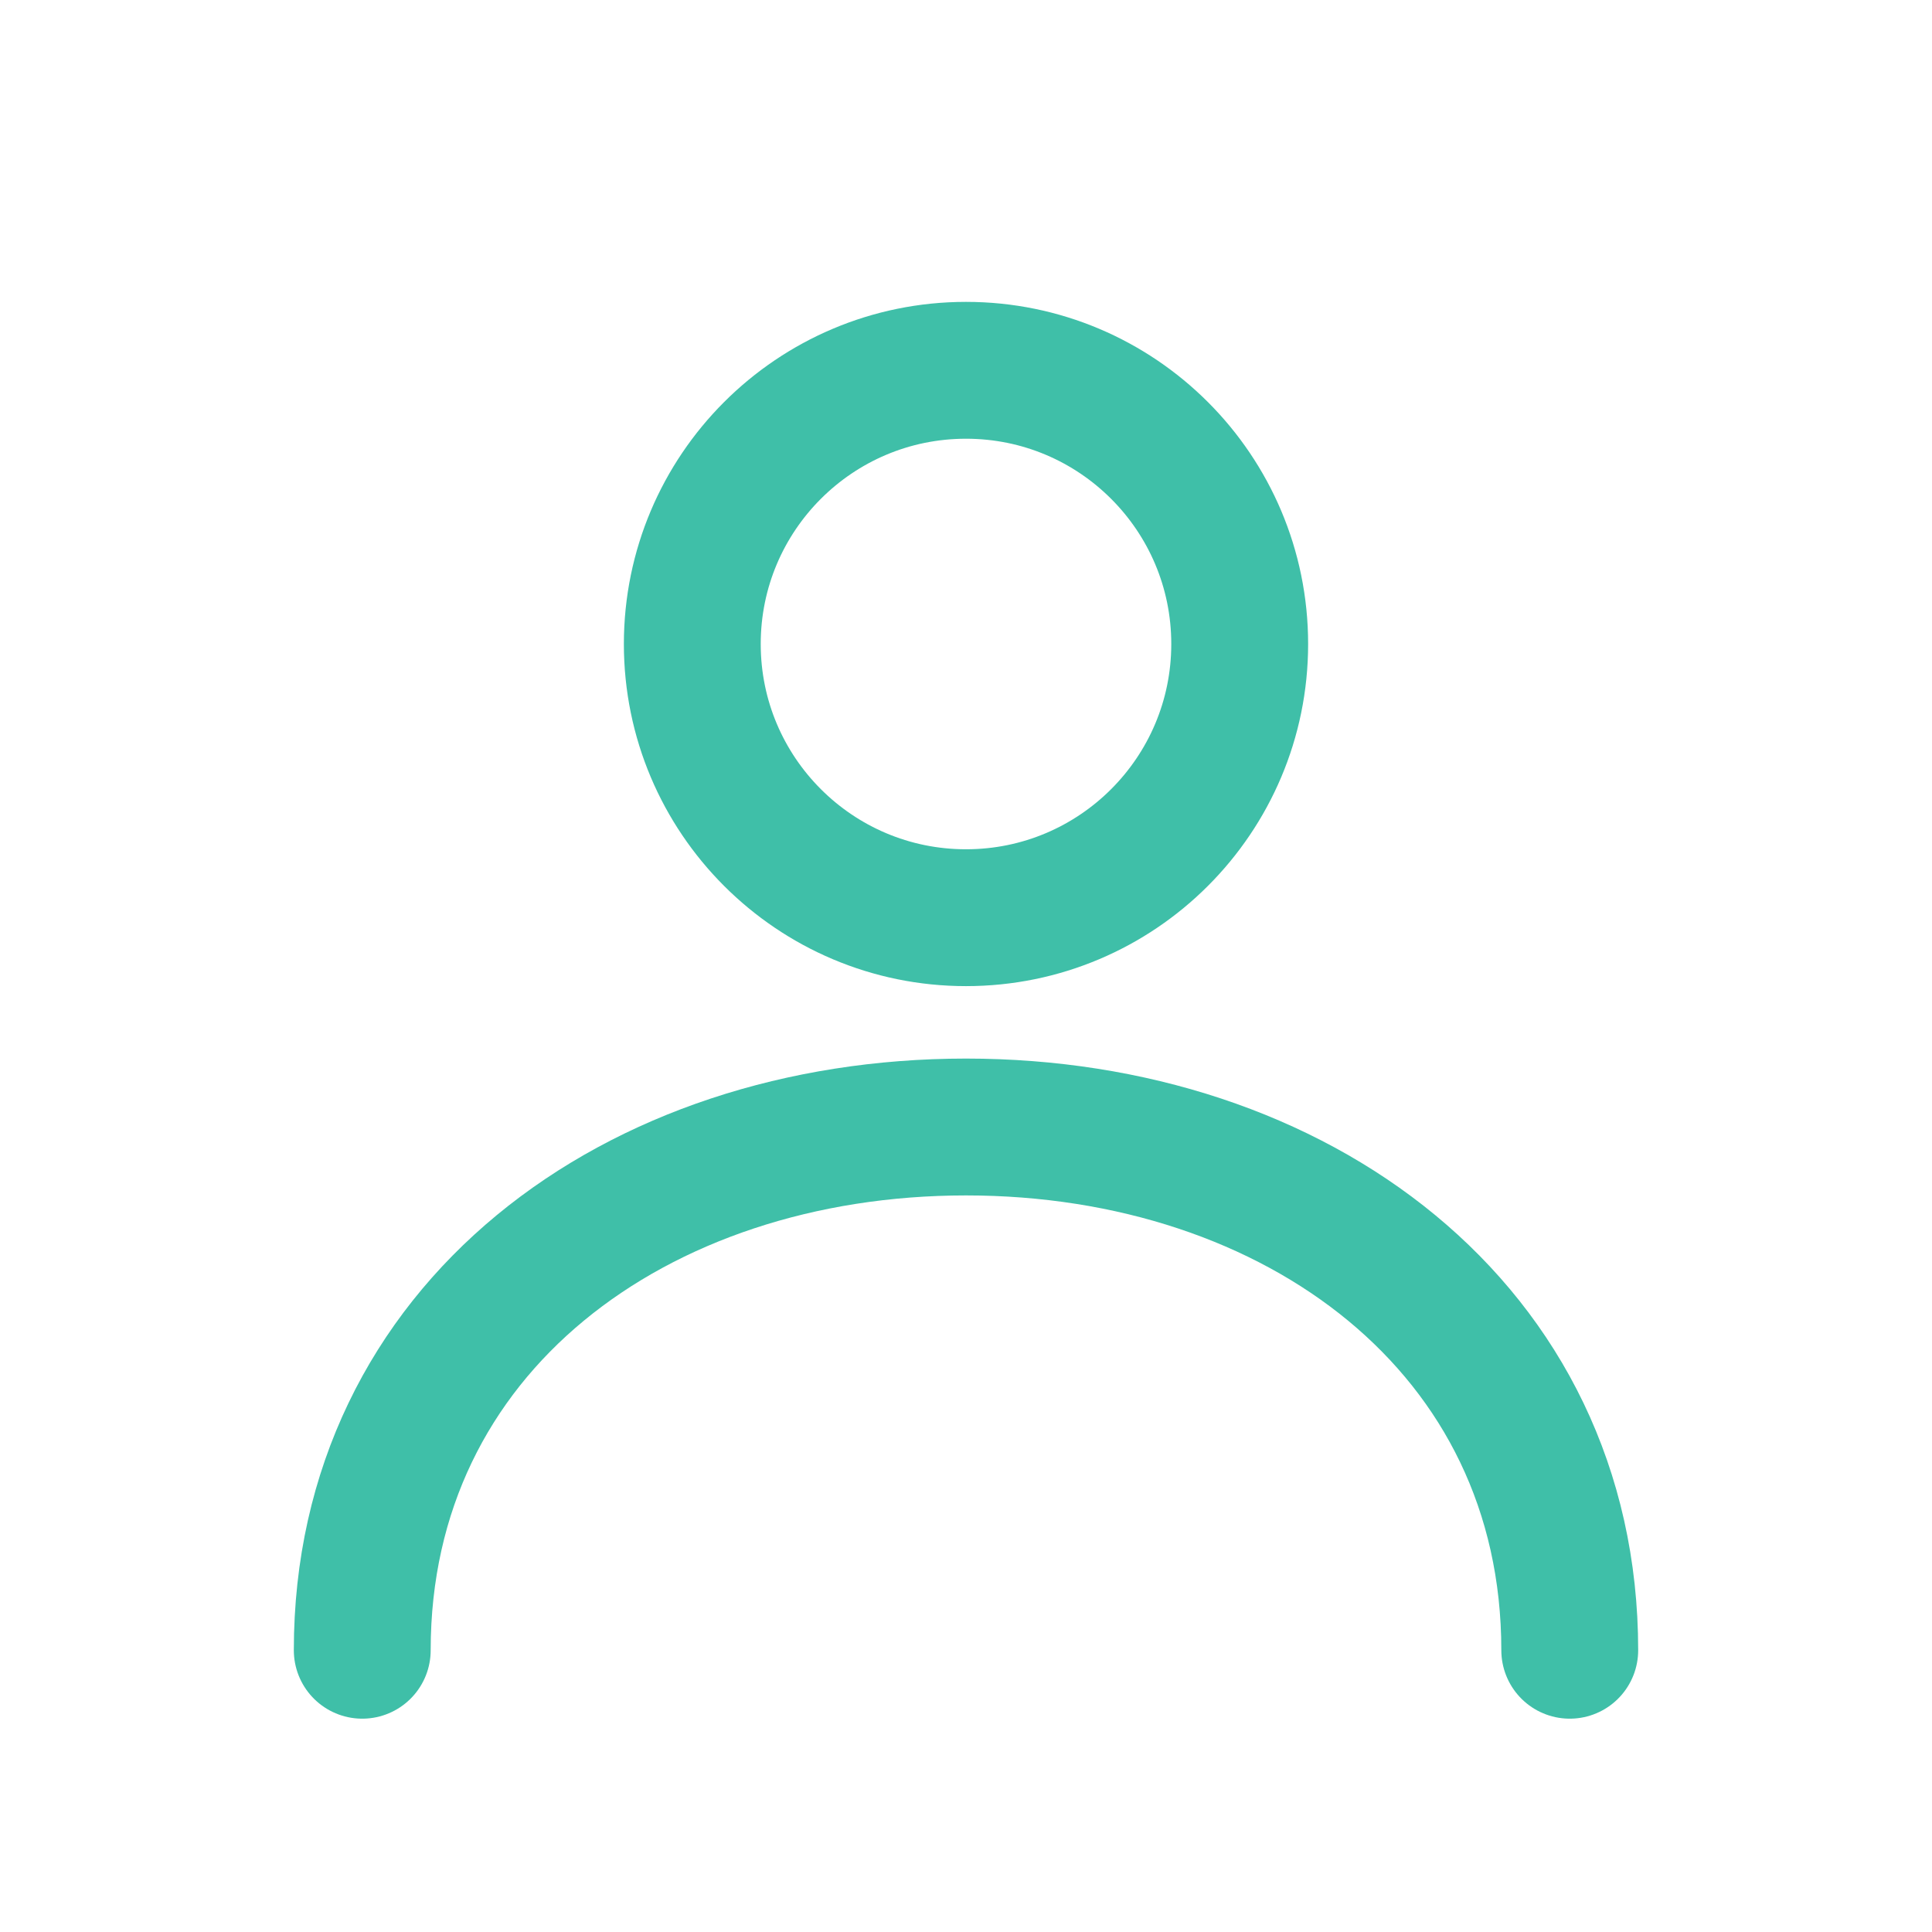
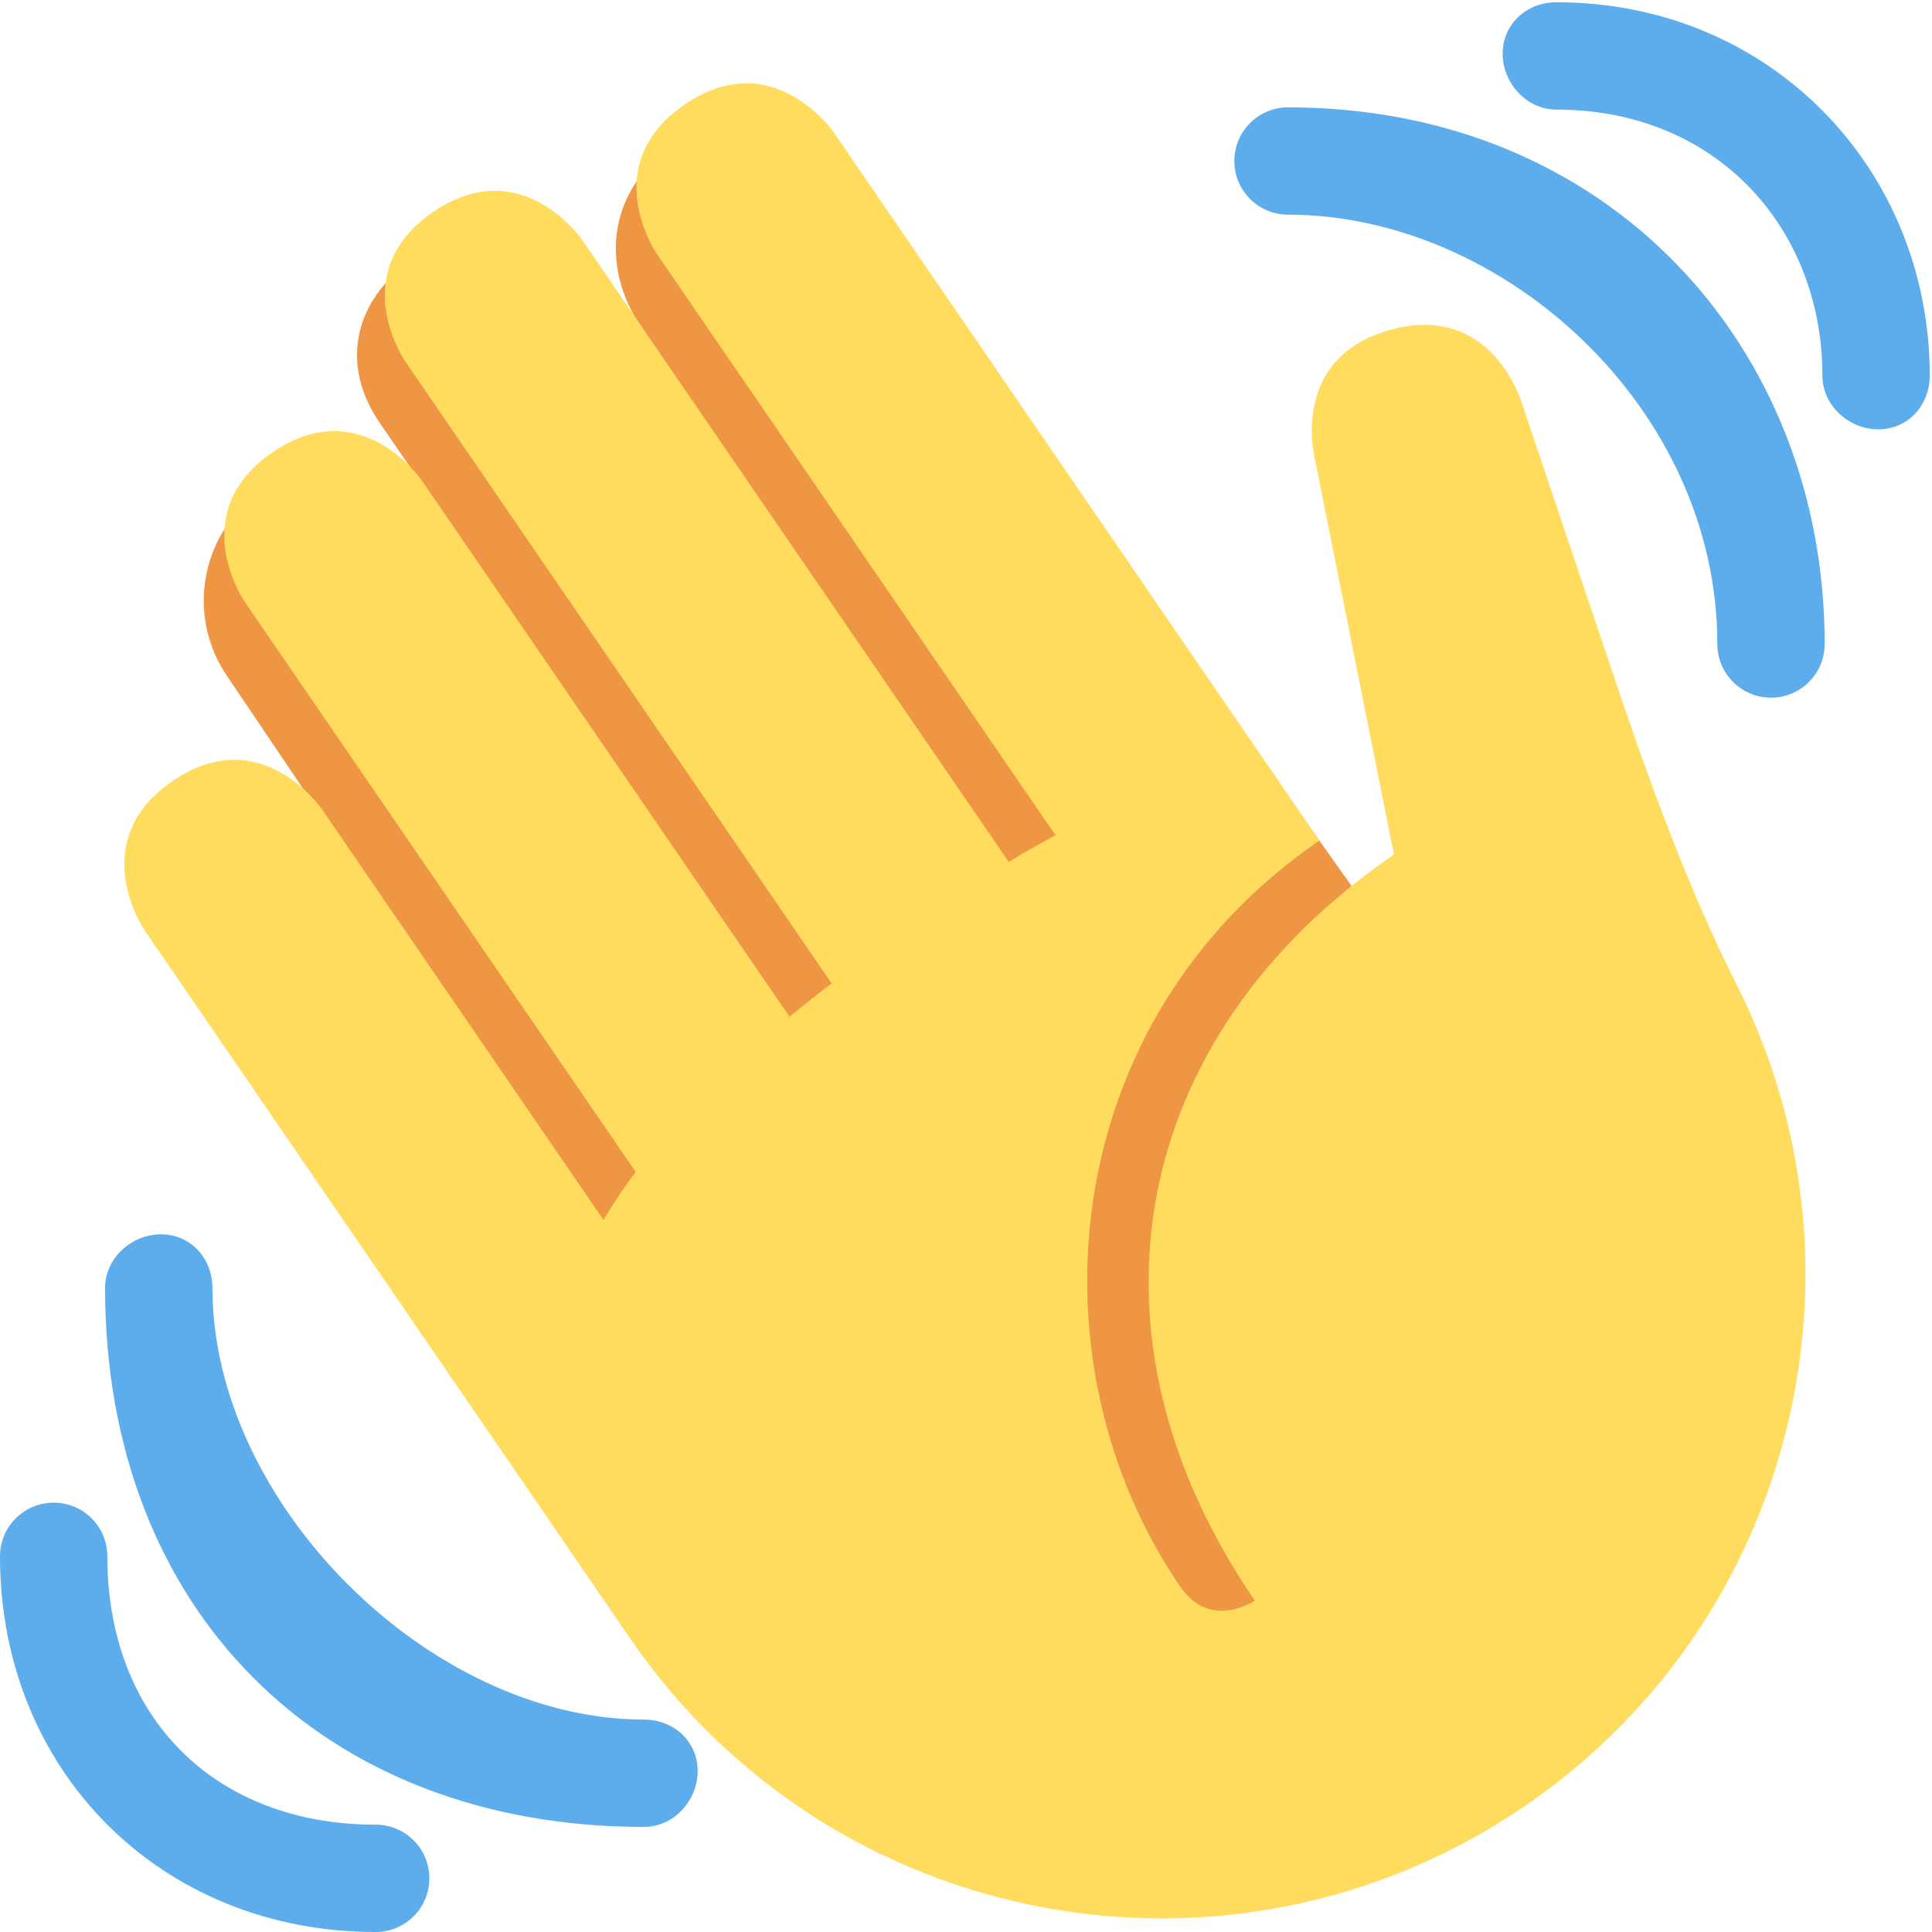
- <svg xmlns="http://www.w3.org/2000/svg" viewBox="0 0 24 24" fill="none" stroke="#3fbfa8" stroke-width="1.7" stroke-linecap="round" stroke-linejoin="round">
-   <circle cx="12" cy="8" r="3.4" />
-   <path d="M4.5 20.5c0-4 3.4-6.5 7.5-6.5s7.5 2.5 7.5 6.5" />
+ <svg xmlns="http://www.w3.org/2000/svg" viewBox="0 0 36 36">
+   <path fill="#EF9645" d="M4.861 9.147c.94-.657 2.357-.531 3.201.166l-.968-1.407c-.779-1.111-.5-2.313.612-3.093 1.112-.777 4.263 1.312 4.263 1.312-.786-1.122-.639-2.544.483-3.331 1.122-.784 2.67-.513 3.456.611l10.42 14.72L25 31l-11.083-4.042L4.25 12.625c-.793-1.129-.519-2.686.611-3.478z" />
+   <path fill="#FFDC5D" d="M2.695 17.336s-1.132-1.65.519-2.781c1.649-1.131 2.78.518 2.78.518l5.251 7.658c.181-.302.379-.6.6-.894L4.557 11.21s-1.131-1.649.519-2.78c1.649-1.131 2.78.518 2.78.518l6.855 9.997c.255-.208.516-.417.785-.622L7.549 6.732s-1.131-1.649.519-2.78c1.649-1.131 2.78.518 2.78.518l7.947 11.589c.292-.179.581-.334.871-.498L12.238 4.729s-1.131-1.649.518-2.78c1.649-1.131 2.78.518 2.78.518l7.854 11.454 1.194 1.742c-4.948 3.394-5.419 9.779-2.592 13.902.565.825 1.39.26 1.39.26-3.393-4.949-2.357-10.51 2.592-13.903L24.515 8.62s-.545-1.924 1.378-2.47c1.924-.545 2.47 1.379 2.47 1.379l1.685 5.004c.668 1.984 1.379 3.961 2.32 5.831 2.657 5.28 1.07 11.842-3.94 15.279-5.465 3.747-12.936 2.354-16.684-3.11L2.695 17.336z" />
+   <g fill="#5DADEC">
+     <path d="M12 32.042C8 32.042 3.958 28 3.958 24c0-.553-.405-1-.958-1s-1.042.447-1.042 1C1.958 30 6 34.042 12 34.042c.553 0 1-.489 1-1.042s-.447-.958-1-.958z" />
+     <path d="M7 34c-3 0-5-2-5-5 0-.553-.447-1-1-1s-1 .447-1 1c0 4 3 7 7 7 .553 0 1-.447 1-1s-.447-1-1-1zM24 2c-.552 0-1 .448-1 1s.448 1 1 1c4 0 8 3.589 8 8 0 .552.448 1 1 1s1-.448 1-1c0-5.514-4-10-10-10z" />
+     <path d="M29 .042c-.552 0-1 .406-1 .958s.448 1.042 1 1.042c3 0 4.958 2.225 4.958 4.958 0 .552.489 1 1.042 1s.958-.448.958-1C35.958 3.163 33 .042 29 .042z" />
+   </g>
</svg>
